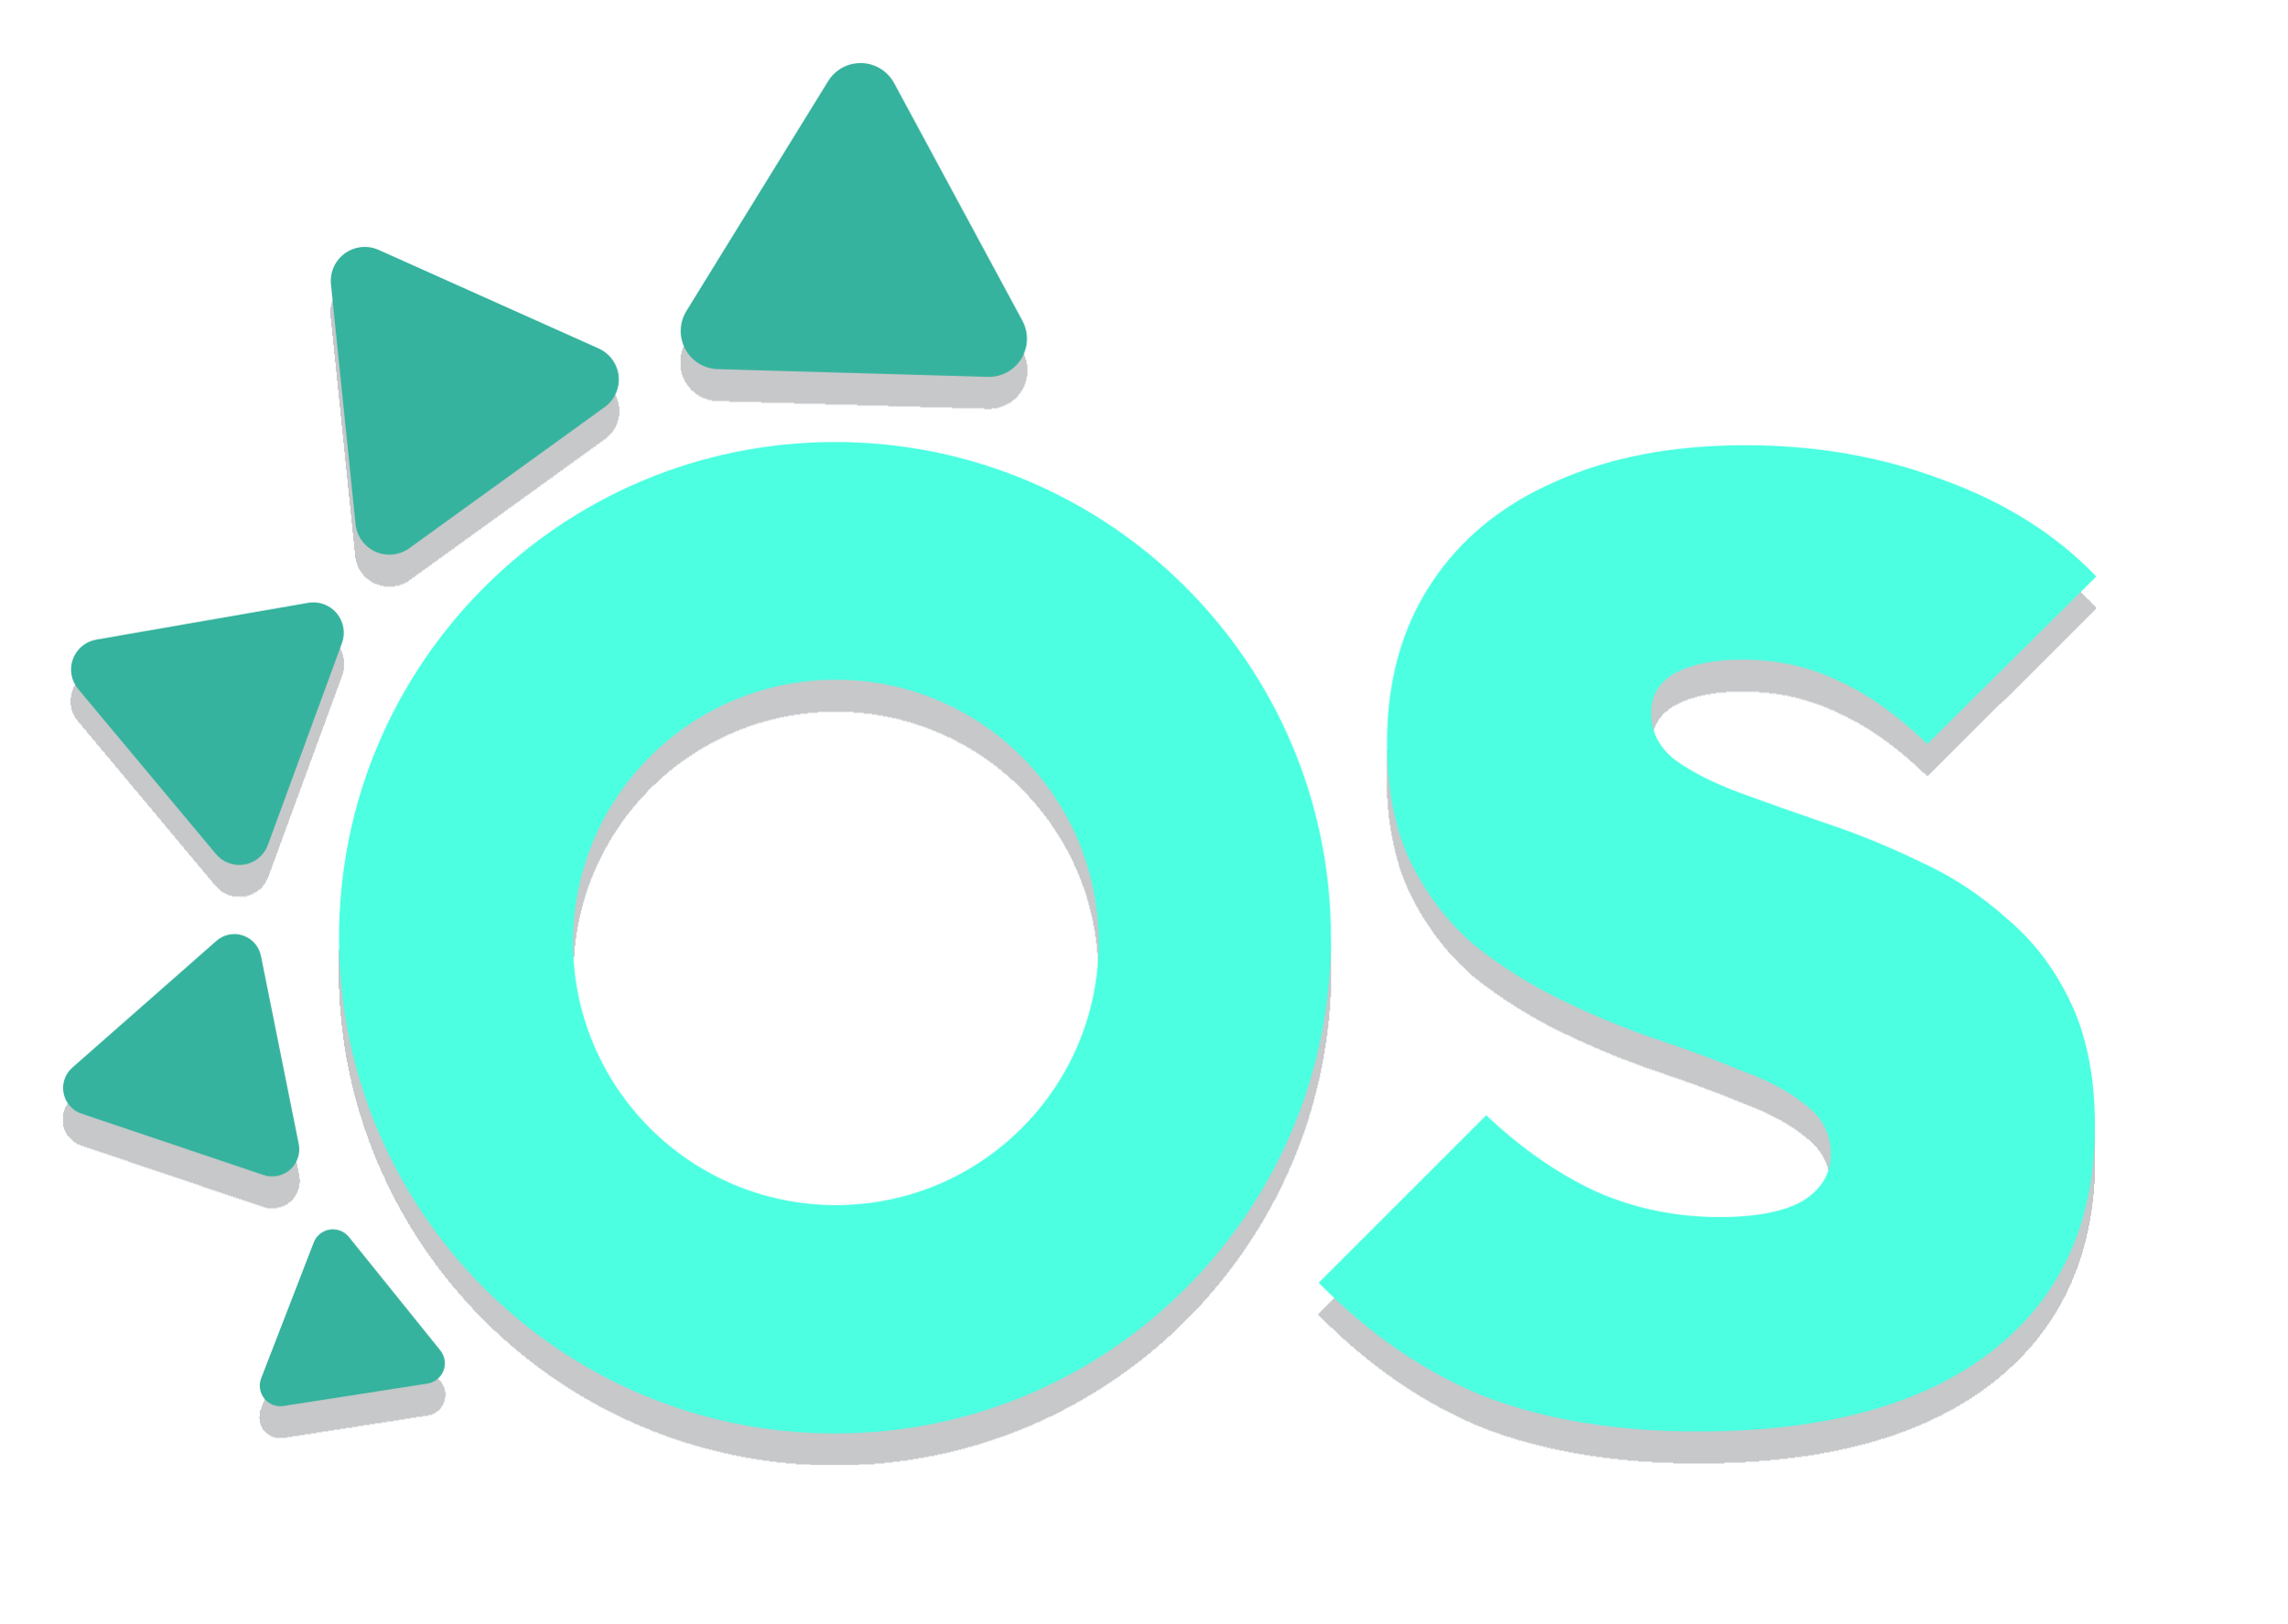
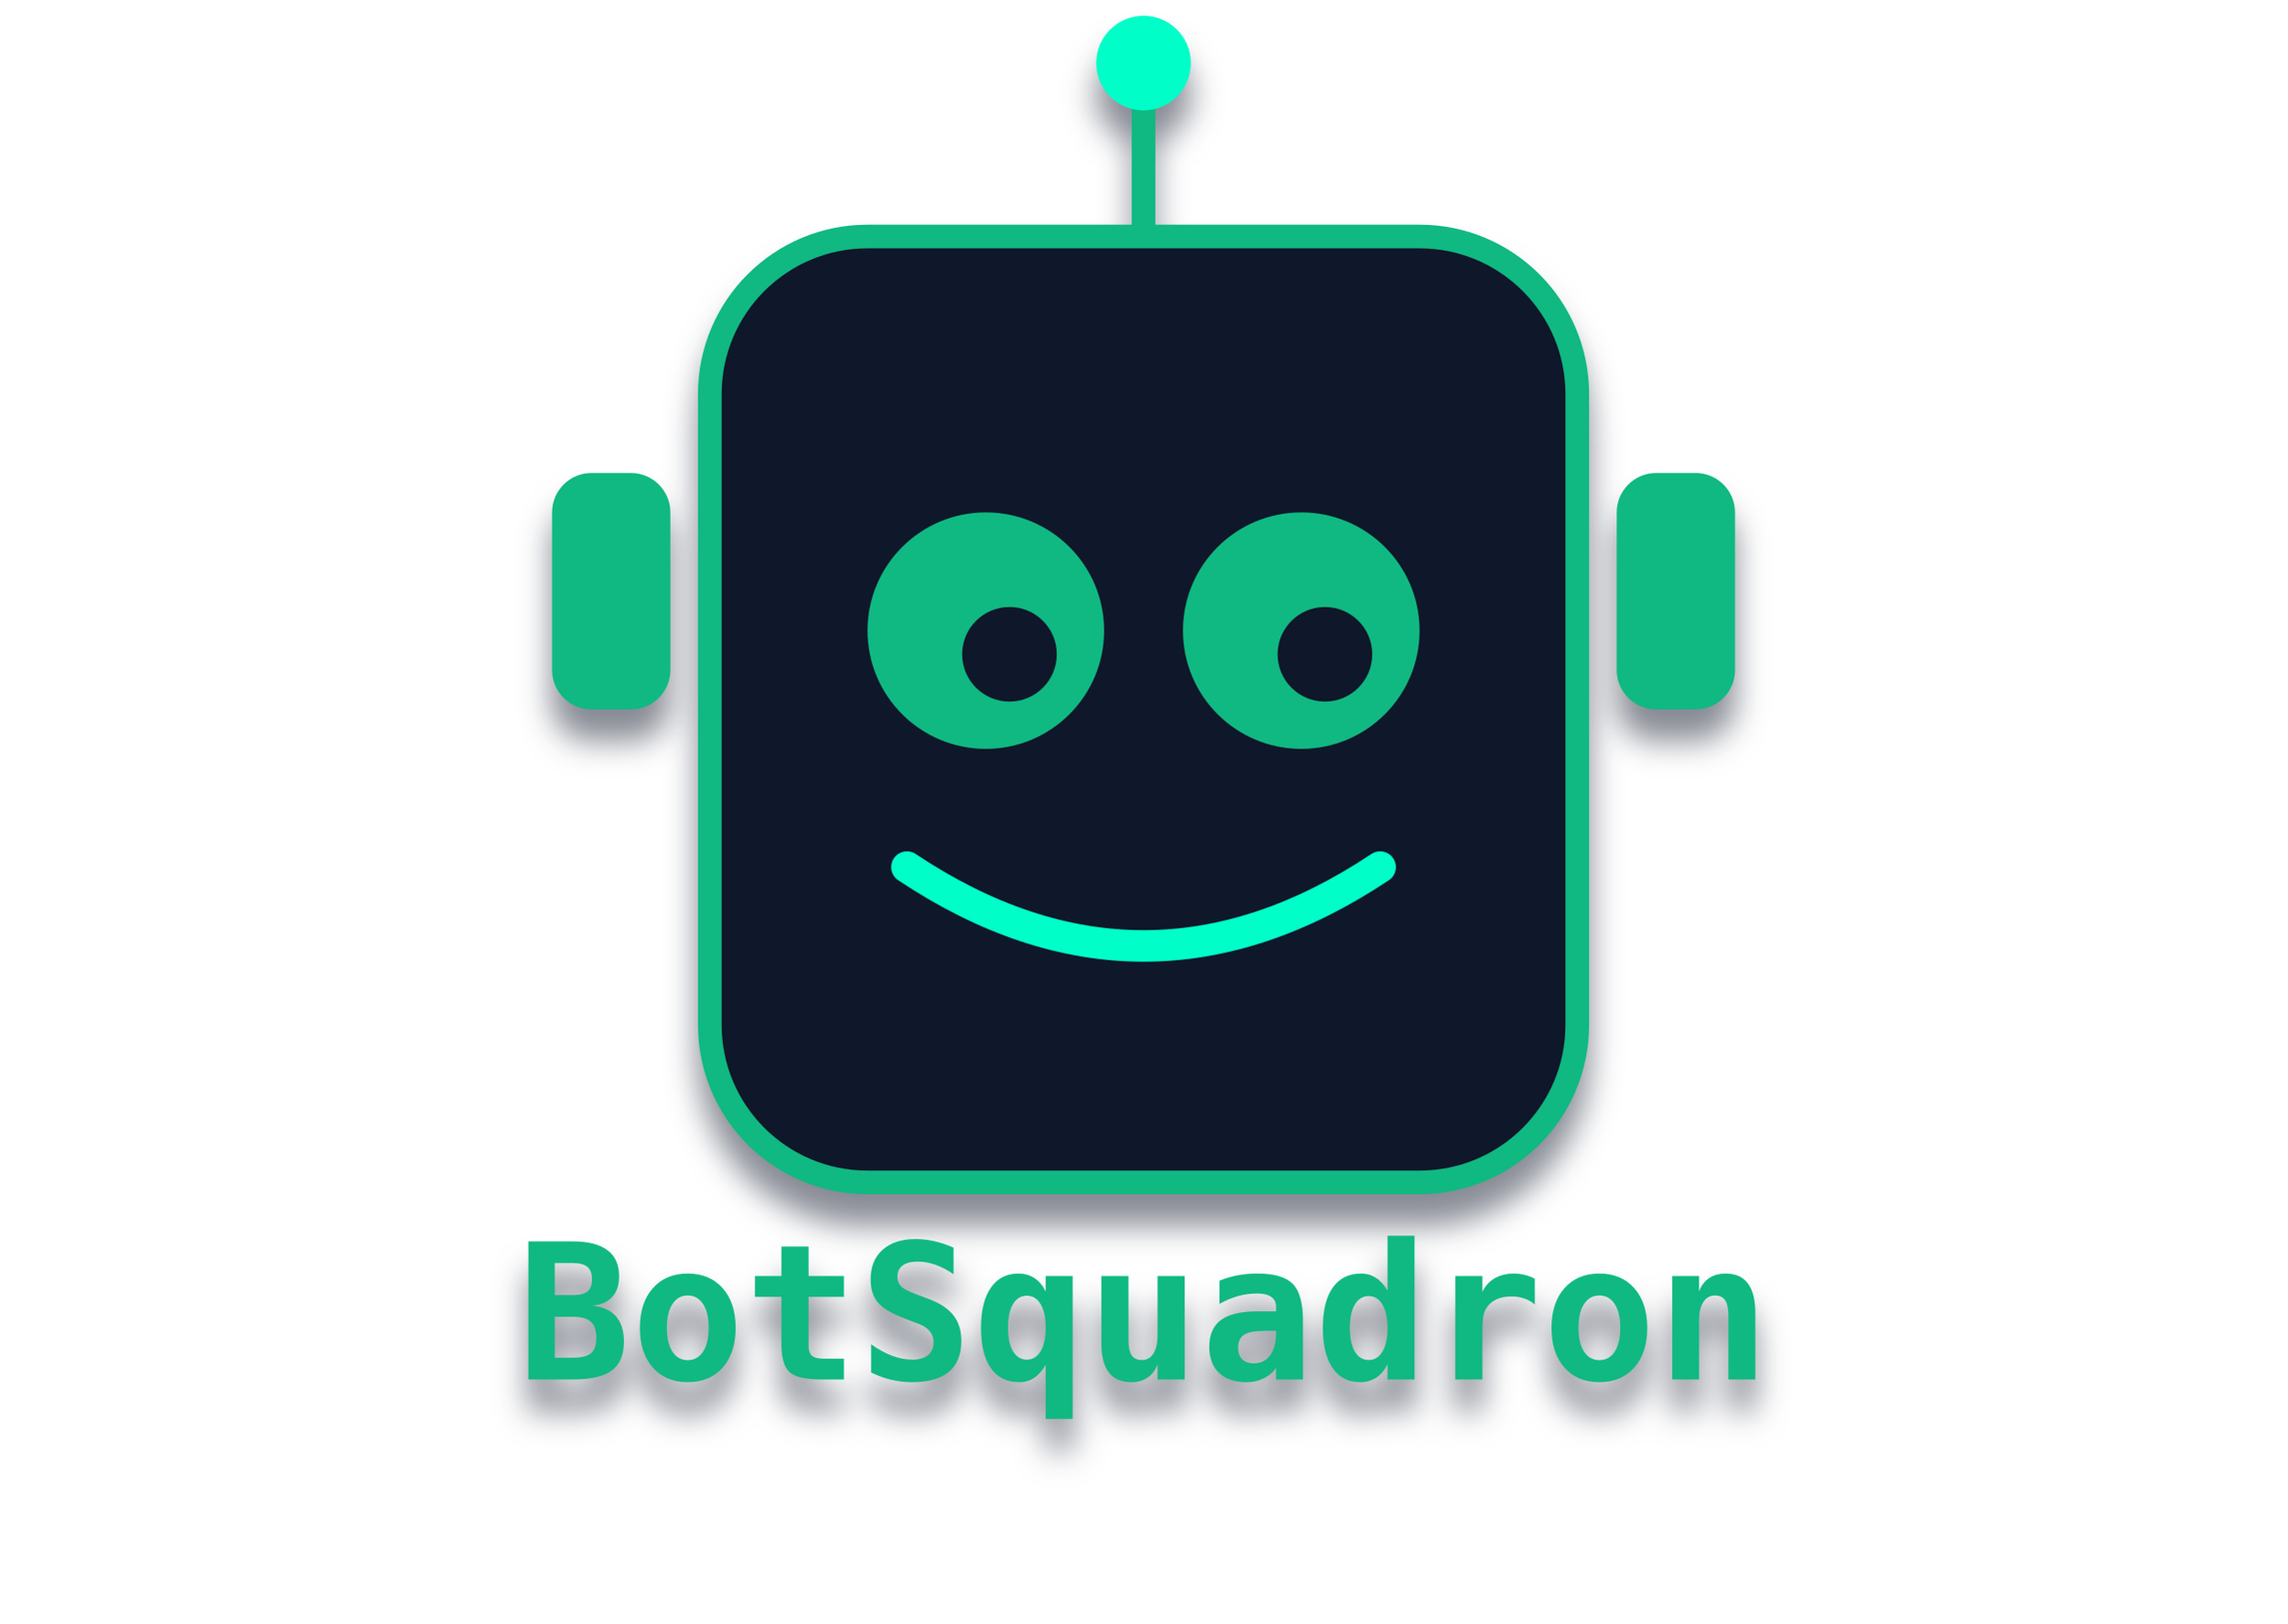
<svg xmlns="http://www.w3.org/2000/svg" width="290" height="206" viewBox="0 0 290 206" fill="none">
-   <g filter="url(#filter0_d_565_265)">
-     <path fill-rule="evenodd" clip-rule="evenodd" d="M109.256 8.002C110.982 8.052 112.551 9.018 113.371 10.538L129.637 40.679C130.457 42.199 130.404 44.041 129.498 45.511C128.592 46.982 126.97 47.857 125.244 47.807L91.008 46.824C89.282 46.774 87.713 45.807 86.893 44.287C86.073 42.767 86.126 40.925 87.032 39.455L105.002 10.298C105.908 8.828 107.529 7.952 109.256 8.002Z" fill="#36B39E" />
-     <path fill-rule="evenodd" clip-rule="evenodd" d="M43.727 32.141C44.977 31.238 46.613 31.071 48.019 31.701L75.913 44.206C77.32 44.836 78.283 46.169 78.44 47.702C78.597 49.236 77.925 50.736 76.675 51.639L51.9 69.544C50.65 70.447 49.014 70.614 47.608 69.984C46.201 69.353 45.238 68.02 45.081 66.487L41.963 36.078C41.806 34.545 42.478 33.044 43.727 32.141Z" fill="#36B39E" />
-     <path fill-rule="evenodd" clip-rule="evenodd" d="M9.245 83.607C9.719 82.316 10.845 81.375 12.201 81.139L39.081 76.47C40.436 76.235 41.814 76.74 42.696 77.796C43.577 78.853 43.828 80.299 43.355 81.59L33.958 107.203C33.484 108.495 32.358 109.436 31.002 109.671C29.647 109.906 28.269 109.401 27.387 108.345L9.904 87.401C9.022 86.345 8.771 84.899 9.245 83.607Z" fill="#36B39E" />
-     <path fill-rule="evenodd" clip-rule="evenodd" d="M8.067 138.697C7.826 137.493 8.244 136.252 9.166 135.441L27.444 119.353C28.365 118.541 29.65 118.283 30.813 118.676C31.976 119.069 32.842 120.052 33.084 121.256L37.877 145.129C38.119 146.332 37.7 147.574 36.779 148.385C35.857 149.196 34.573 149.454 33.409 149.061L10.338 141.276C9.175 140.884 8.309 139.901 8.067 138.697Z" fill="#36B39E" />
-     <path fill-rule="evenodd" clip-rule="evenodd" d="M33.516 177.42C32.932 176.695 32.779 175.713 33.115 174.844L39.779 157.616C40.115 156.747 40.889 156.124 41.809 155.981C42.729 155.837 43.656 156.196 44.241 156.921L55.829 171.306C56.413 172.031 56.566 173.013 56.23 173.882C55.894 174.751 55.12 175.374 54.2 175.518L35.948 178.361C35.028 178.504 34.101 178.146 33.516 177.42Z" fill="#36B39E" />
-     <path fill-rule="evenodd" clip-rule="evenodd" d="M105.875 181.851C140.608 181.851 168.765 153.694 168.765 118.96C168.765 84.227 140.608 56.07 105.875 56.07C71.141 56.07 42.984 84.227 42.984 118.96C42.984 153.694 71.141 181.851 105.875 181.851ZM139.31 119.554C139.31 137.959 124.39 152.88 105.984 152.88C87.579 152.88 72.658 137.959 72.658 119.554C72.658 101.148 87.579 86.228 105.984 86.228C124.39 86.228 139.31 101.148 139.31 119.554Z" fill="#4DFFE1" />
-     <path d="M215.317 181.594C205.004 181.594 195.994 180.121 188.287 177.174C180.694 174.114 173.667 169.297 167.207 162.724L188.457 141.474C192.877 145.667 197.524 148.897 202.397 151.164C207.271 153.317 212.484 154.394 218.037 154.394C222.684 154.394 226.197 153.714 228.577 152.354C230.957 150.881 232.147 148.897 232.147 146.404C232.147 143.911 231.127 141.871 229.087 140.284C227.047 138.584 224.327 137.111 220.927 135.864C217.641 134.504 213.957 133.144 209.877 131.784C205.911 130.424 201.944 128.781 197.977 126.854C194.011 124.927 190.327 122.604 186.927 119.884C183.641 117.051 180.977 113.594 178.937 109.514C176.897 105.321 175.877 100.221 175.877 94.214C175.877 86.394 177.747 79.651 181.487 73.984C185.227 68.317 190.497 64.011 197.297 61.064C204.097 58.004 212.087 56.474 221.267 56.474C230.334 56.474 238.721 57.947 246.427 60.894C254.247 63.727 260.707 67.807 265.807 73.134L244.387 94.384C240.647 90.757 236.907 88.094 233.167 86.394C229.427 84.581 225.347 83.674 220.927 83.674C217.414 83.674 214.581 84.241 212.427 85.374C210.387 86.507 209.367 88.207 209.367 90.474C209.367 92.854 210.387 94.837 212.427 96.424C214.467 97.897 217.131 99.257 220.417 100.504C223.817 101.751 227.501 103.054 231.467 104.414C235.547 105.774 239.571 107.417 243.537 109.344C247.504 111.157 251.131 113.537 254.417 116.484C257.817 119.317 260.537 122.887 262.577 127.194C264.617 131.501 265.637 136.714 265.637 142.834C265.637 155.187 261.217 164.764 252.377 171.564C243.651 178.251 231.297 181.594 215.317 181.594Z" fill="#4DFFE1" />
+   <g filter="url(#filter0_bot)">
+     <rect x="90" y="30" width="110" height="120" rx="20" fill="#0f172a" stroke="#10b981" stroke-width="3" />
+     <circle cx="125" cy="80" r="15" fill="#10b981" />
+     <circle cx="165" cy="80" r="15" fill="#10b981" />
+     <circle cx="128" cy="83" r="6" fill="#0f172a" />
+     <circle cx="168" cy="83" r="6" fill="#0f172a" />
+     <path d="M115 110 Q145 130 175 110" stroke="#00ffc8" stroke-width="4" fill="none" stroke-linecap="round" />
+     <line x1="145" y1="30" x2="145" y2="10" stroke="#10b981" stroke-width="3" />
+     <circle cx="145" cy="8" r="6" fill="#00ffc8" />
+     <rect x="70" y="60" width="15" height="30" rx="5" fill="#10b981" />
+     <rect x="205" y="60" width="15" height="30" rx="5" fill="#10b981" />
+     <text x="145" y="175" text-anchor="middle" font-family="monospace" font-size="24" font-weight="bold" fill="#10b981">BotSquadron</text>
  </g>
  <defs>
-     <filter id="filter0_d_565_265" x="8" y="8" width="257.807" height="177.851" filterUnits="userSpaceOnUse" color-interpolation-filters="sRGB">
+     <filter id="filter0_bot" x="60" y="0" width="170" height="190" filterUnits="userSpaceOnUse" color-interpolation-filters="sRGB">
      <feFlood flood-opacity="0" result="BackgroundImageFix" />
      <feColorMatrix in="SourceAlpha" type="matrix" values="0 0 0 0 0 0 0 0 0 0 0 0 0 0 0 0 0 0 127 0" result="hardAlpha" />
      <feOffset dy="4" />
-       <feColorMatrix type="matrix" values="0 0 0 0 0.117 0 0 0 0 0.148 0 0 0 0 0.18 0 0 0 0.25 0" />
-       <feBlend mode="normal" in2="BackgroundImageFix" result="effect1_dropShadow_565_265" />
-       <feBlend mode="normal" in="SourceGraphic" in2="effect1_dropShadow_565_265" result="shape" />
+       <feGaussianBlur stdDeviation="2" />
+       <feColorMatrix type="matrix" values="0 0 0 0 0.063 0 0 0 0 0.09 0 0 0 0 0.165 0 0 0 0.5 0" />
+       <feBlend mode="normal" in2="BackgroundImageFix" result="effect1_dropShadow" />
+       <feBlend mode="normal" in="SourceGraphic" in2="effect1_dropShadow" result="shape" />
    </filter>
  </defs>
</svg>
